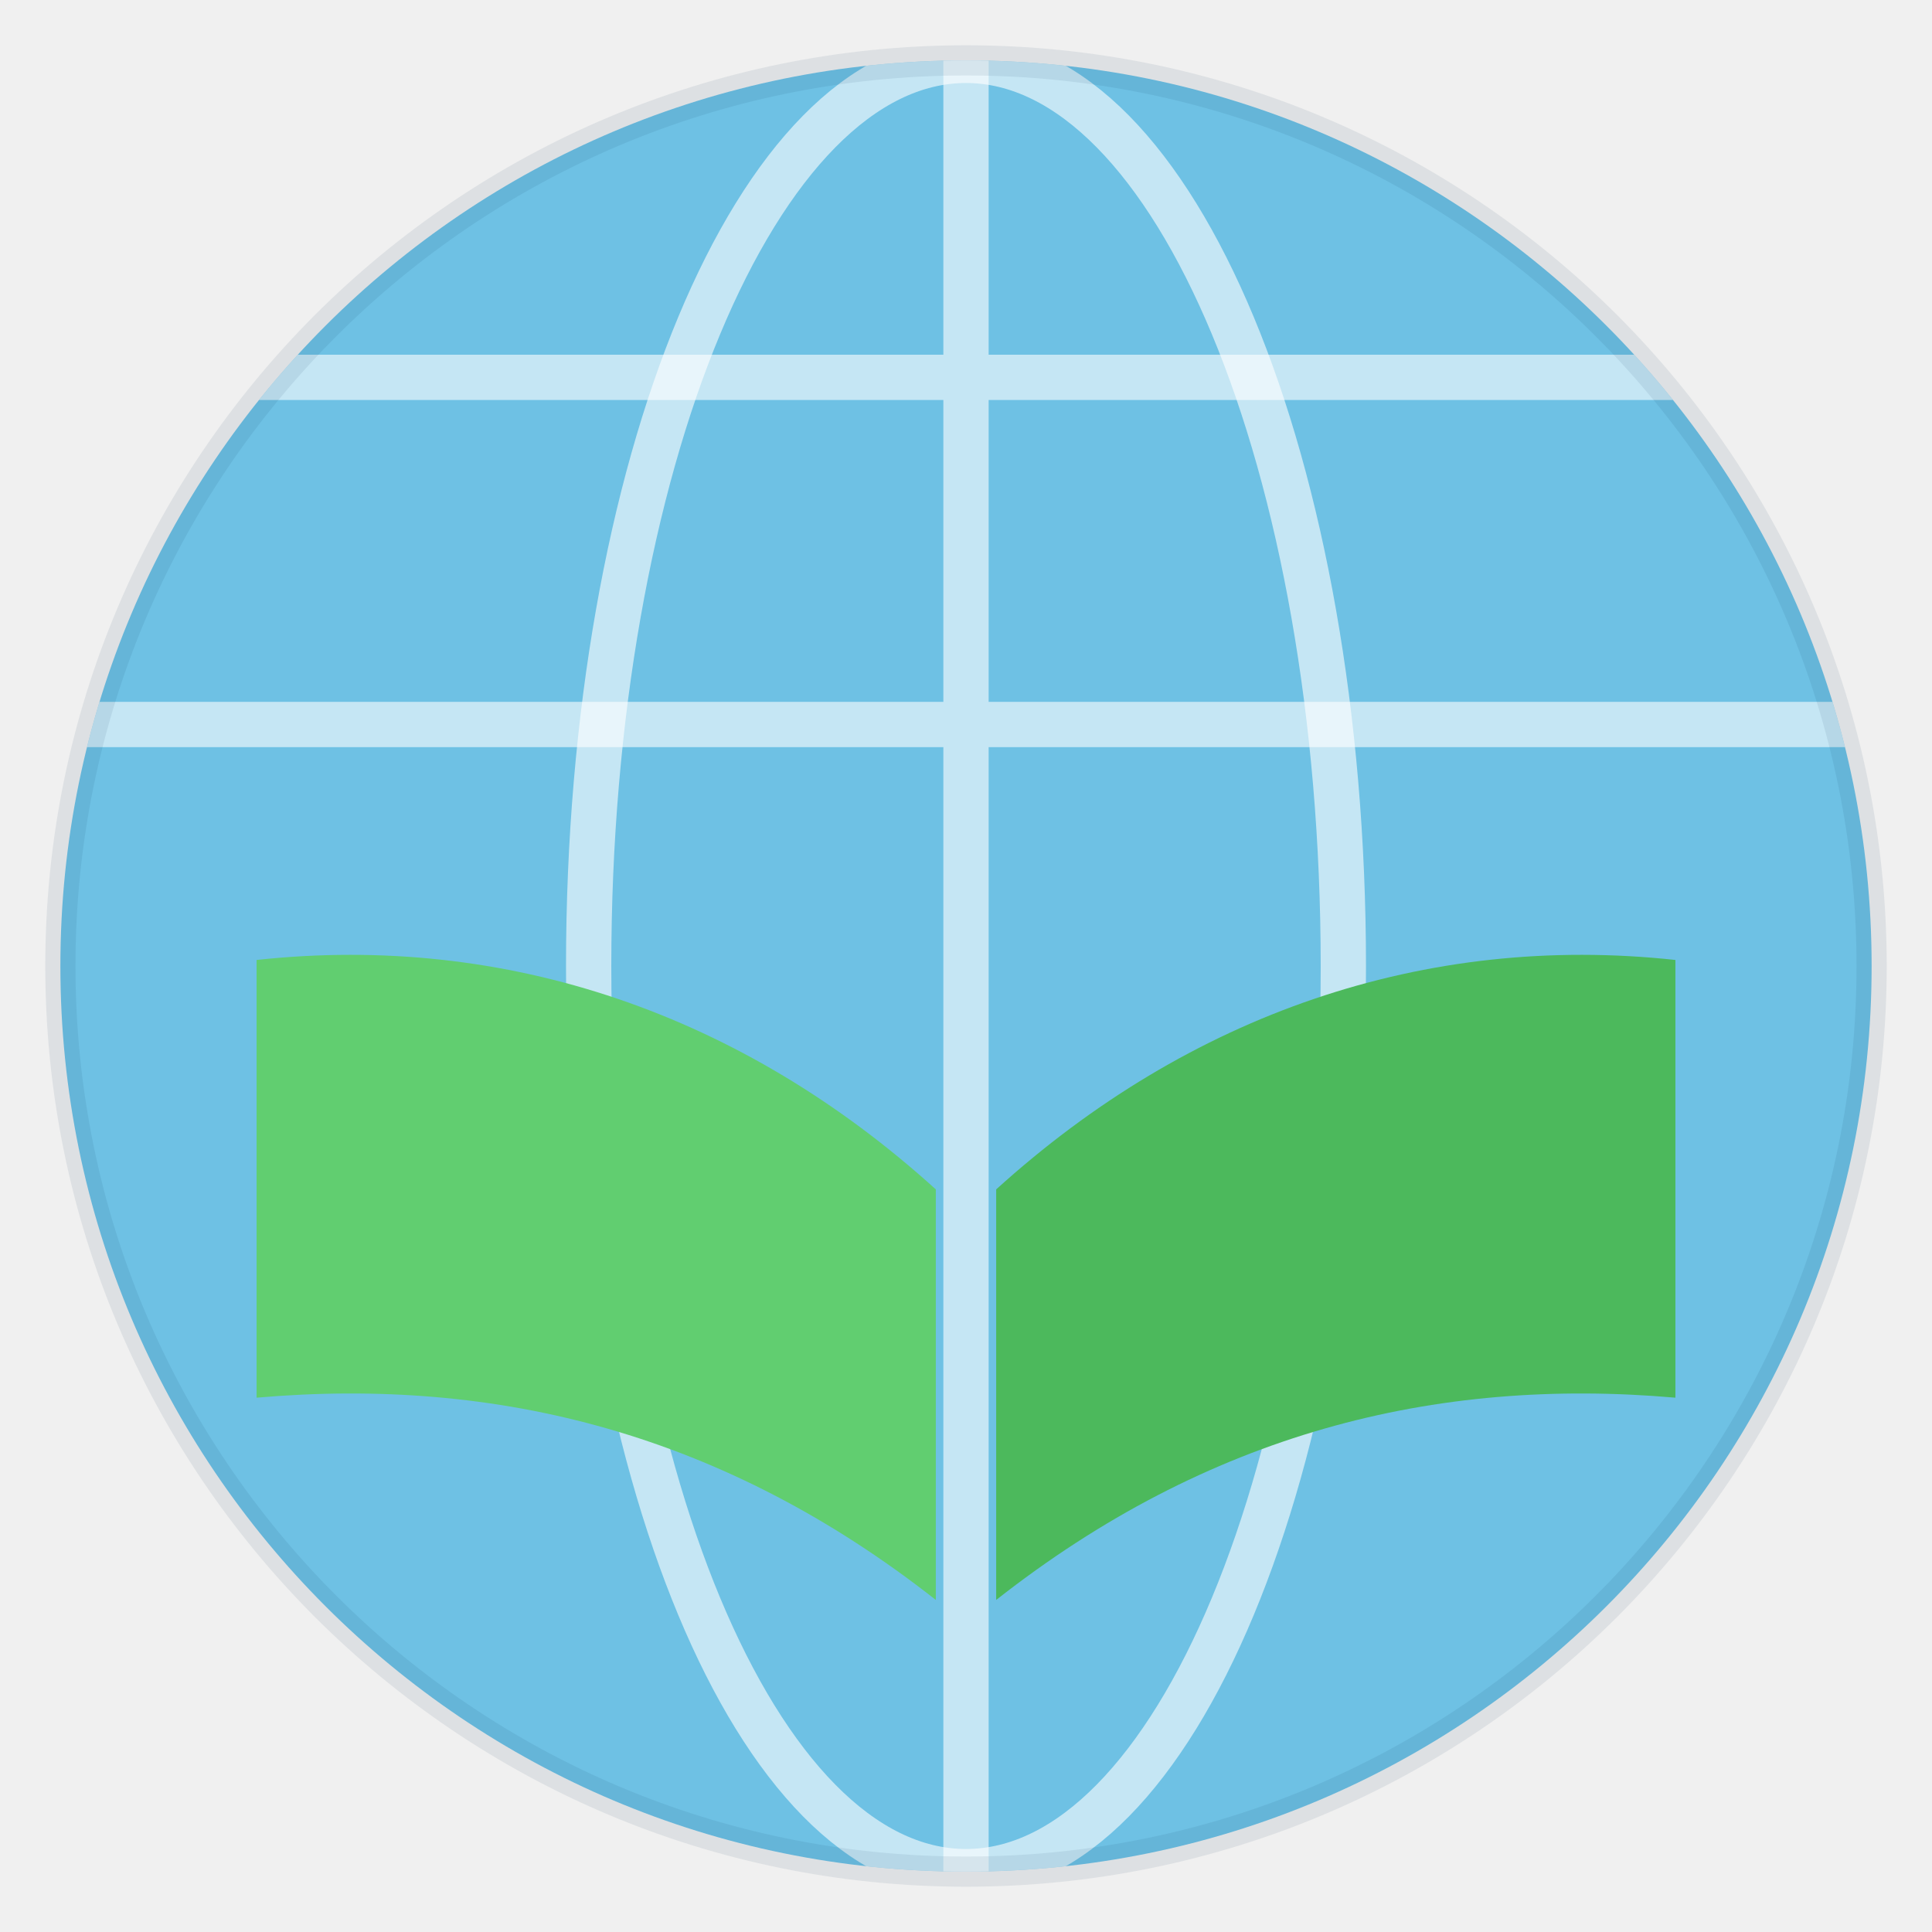
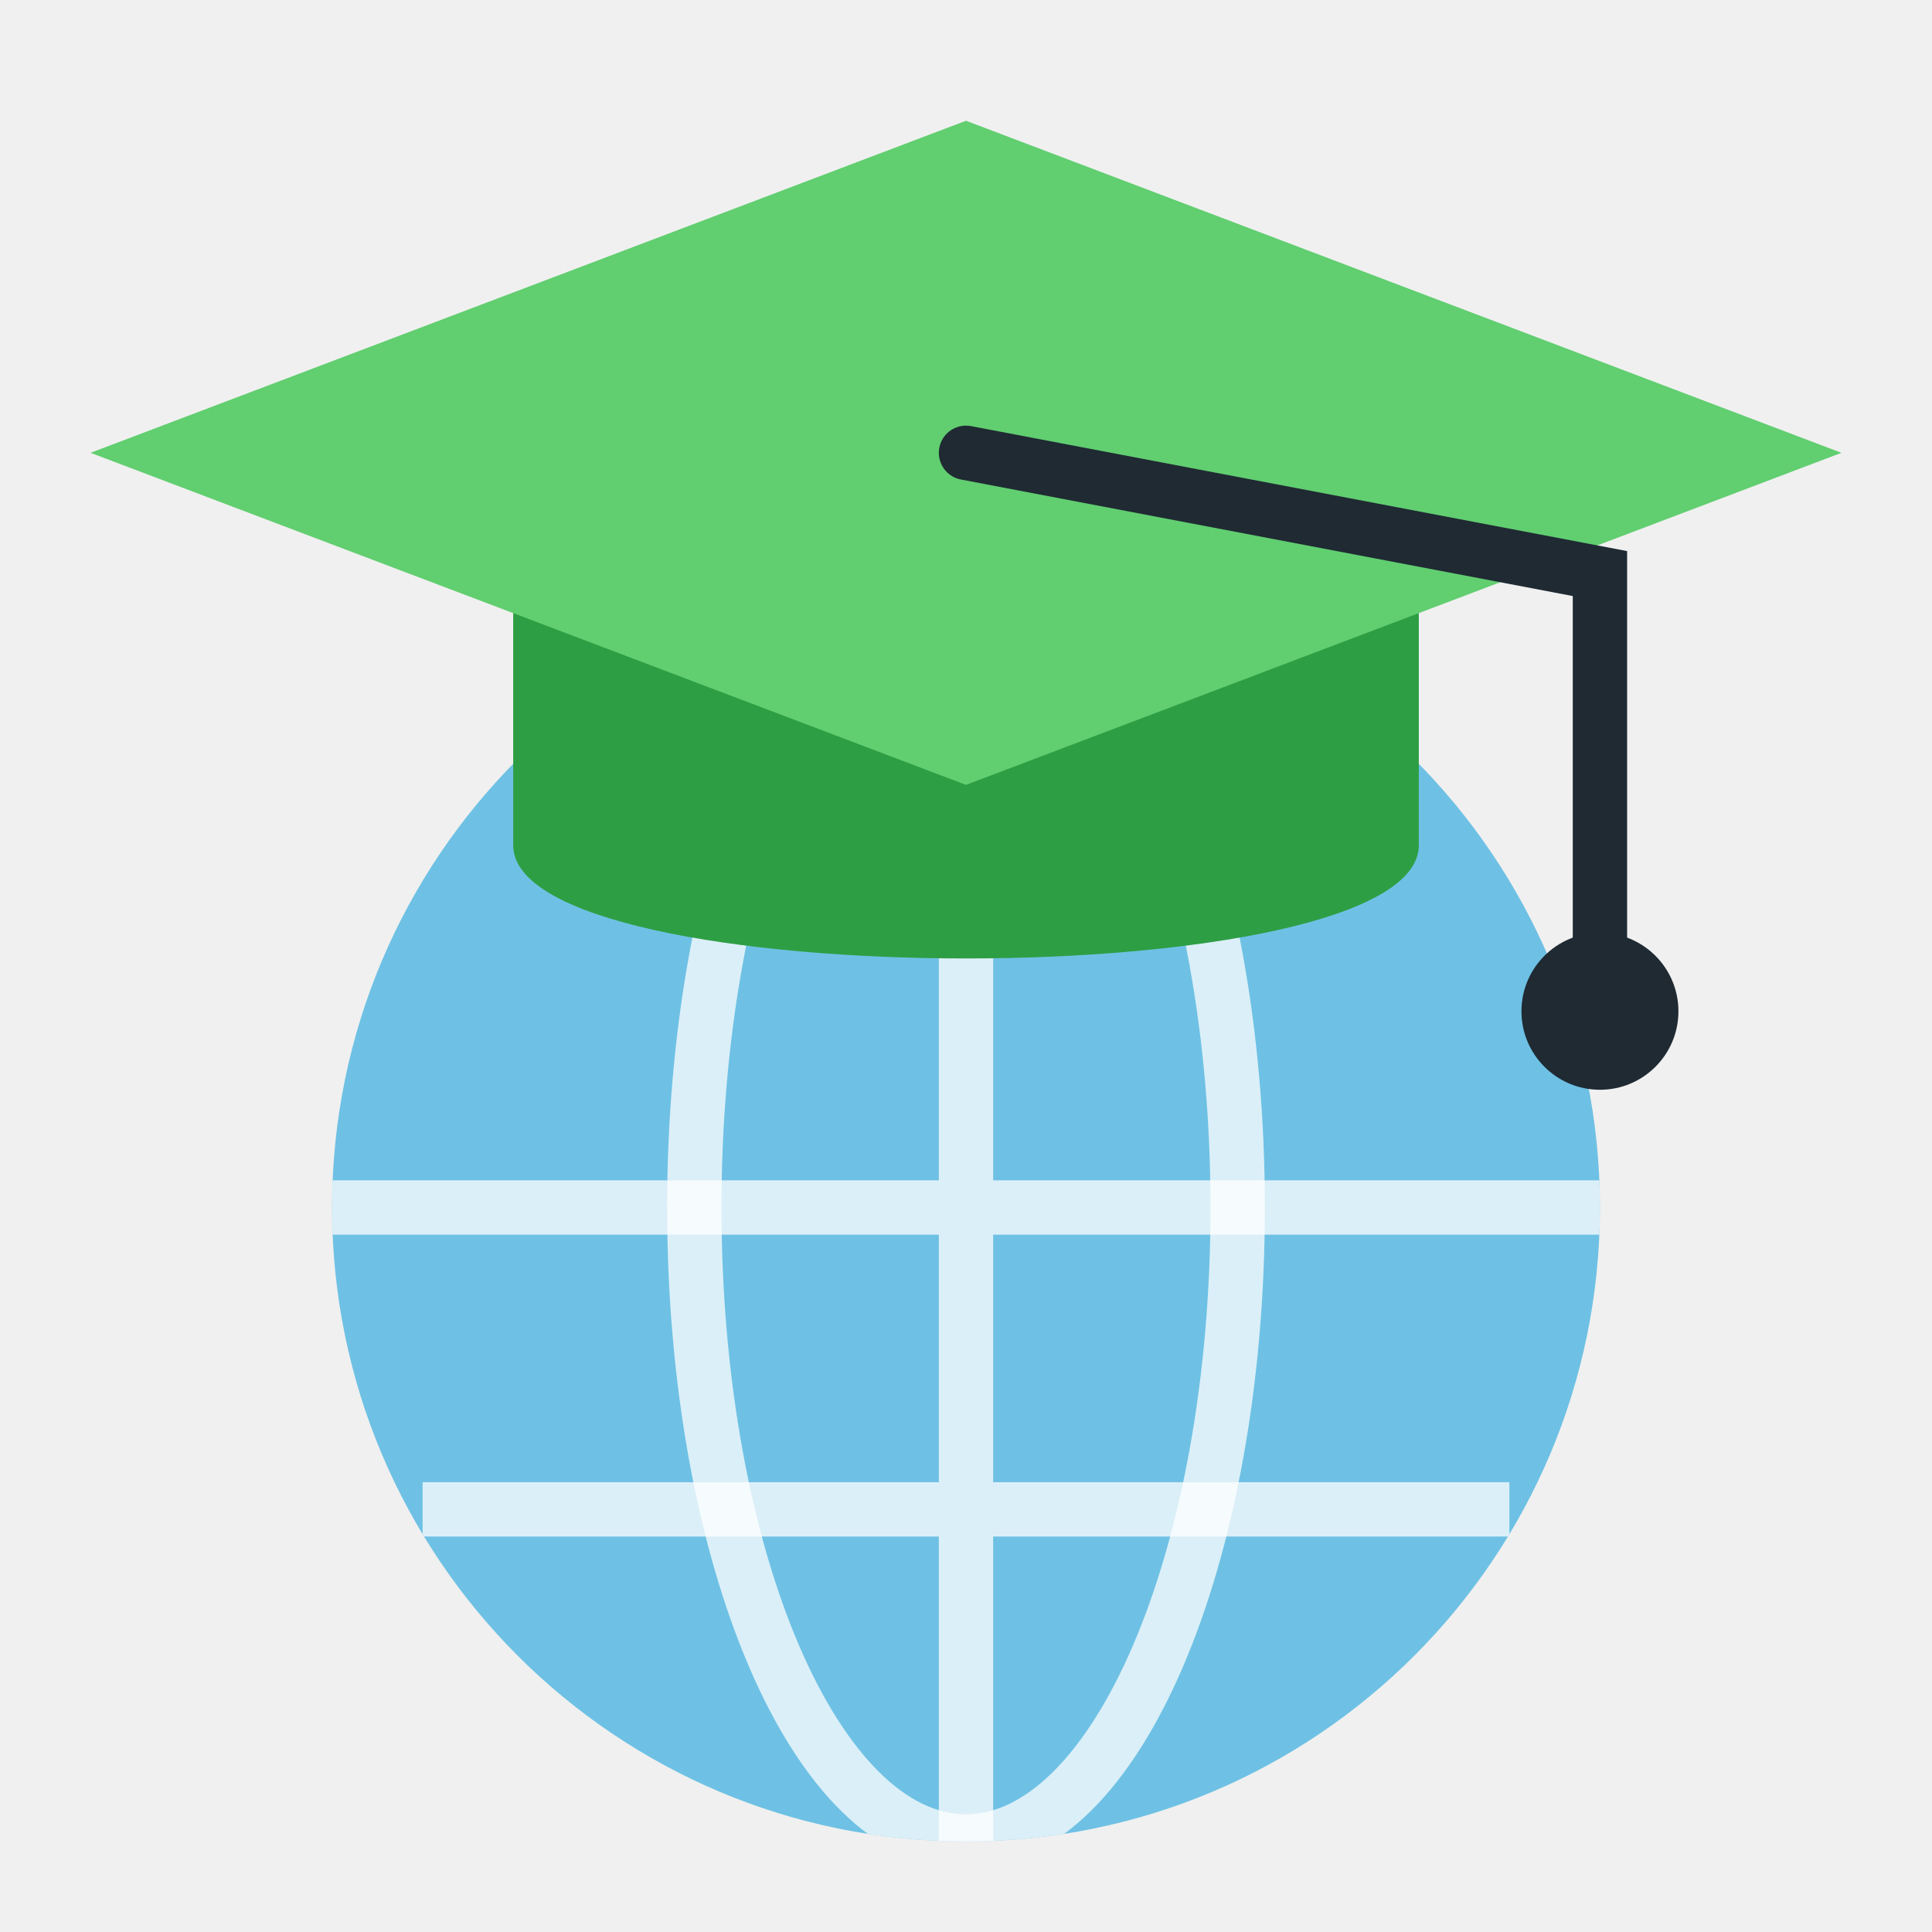
<svg xmlns="http://www.w3.org/2000/svg" viewBox="0 0 64 64" role="img" aria-label="Centro Latino de Capacitación">
  <defs>
-     <clipPath id="cl-globo">
-       <circle cx="32" cy="32" r="30" />
+     <clipPath id="gc">
+       <circle cx="32" cy="40" r="21" />
    </clipPath>
  </defs>
-   <circle cx="32" cy="32" r="30" fill="#6EC1E4" />
-   <g clip-path="url(#cl-globo)" fill="none" stroke="#FFFFFF" stroke-opacity=".6" stroke-width="1.5">
-     <ellipse cx="32" cy="32" rx="12.5" ry="30" />
-     <path d="M32 2v60M2 24h60M6 12.5h52" />
+   <circle cx="32" cy="40" r="21" fill="#6EC1E4" />
+   <g clip-path="url(#gc)" fill="none" stroke="#fff" stroke-width="1.8" stroke-opacity=".75">
+     <ellipse cx="32" cy="40" rx="9" ry="21" />
+     <path d="M32 19v42M11 40h42M14 50h36" />
  </g>
-   <path d="M31 53C24 47.5 16.5 45.6 8.5 46.3V31.8C16.8 30.9 24.6 33.6 31 39.4Z" fill="#61CE70" />
-   <path d="M33 53C40 47.5 47.5 45.6 55.5 46.3V31.8C47.2 30.9 39.4 33.6 33 39.4Z" fill="#4CB95C" />
-   <circle cx="32" cy="32" r="30" fill="none" stroke="#0B2E4F" stroke-opacity=".08" stroke-width="1" />
+   <path d="M17 19V28C17 33 47 33 47 28V19Z" fill="#2E9E44" />
+   <path d="M32 4L61 15L32 26L3 15Z" fill="#61CE70" />
+   <path d="M32 15L53 19V32" fill="none" stroke="#1F2A33" stroke-width="1.8" stroke-linecap="round" />
+   <circle cx="53" cy="33.5" r="2.6" fill="#1F2A33" />
</svg>
